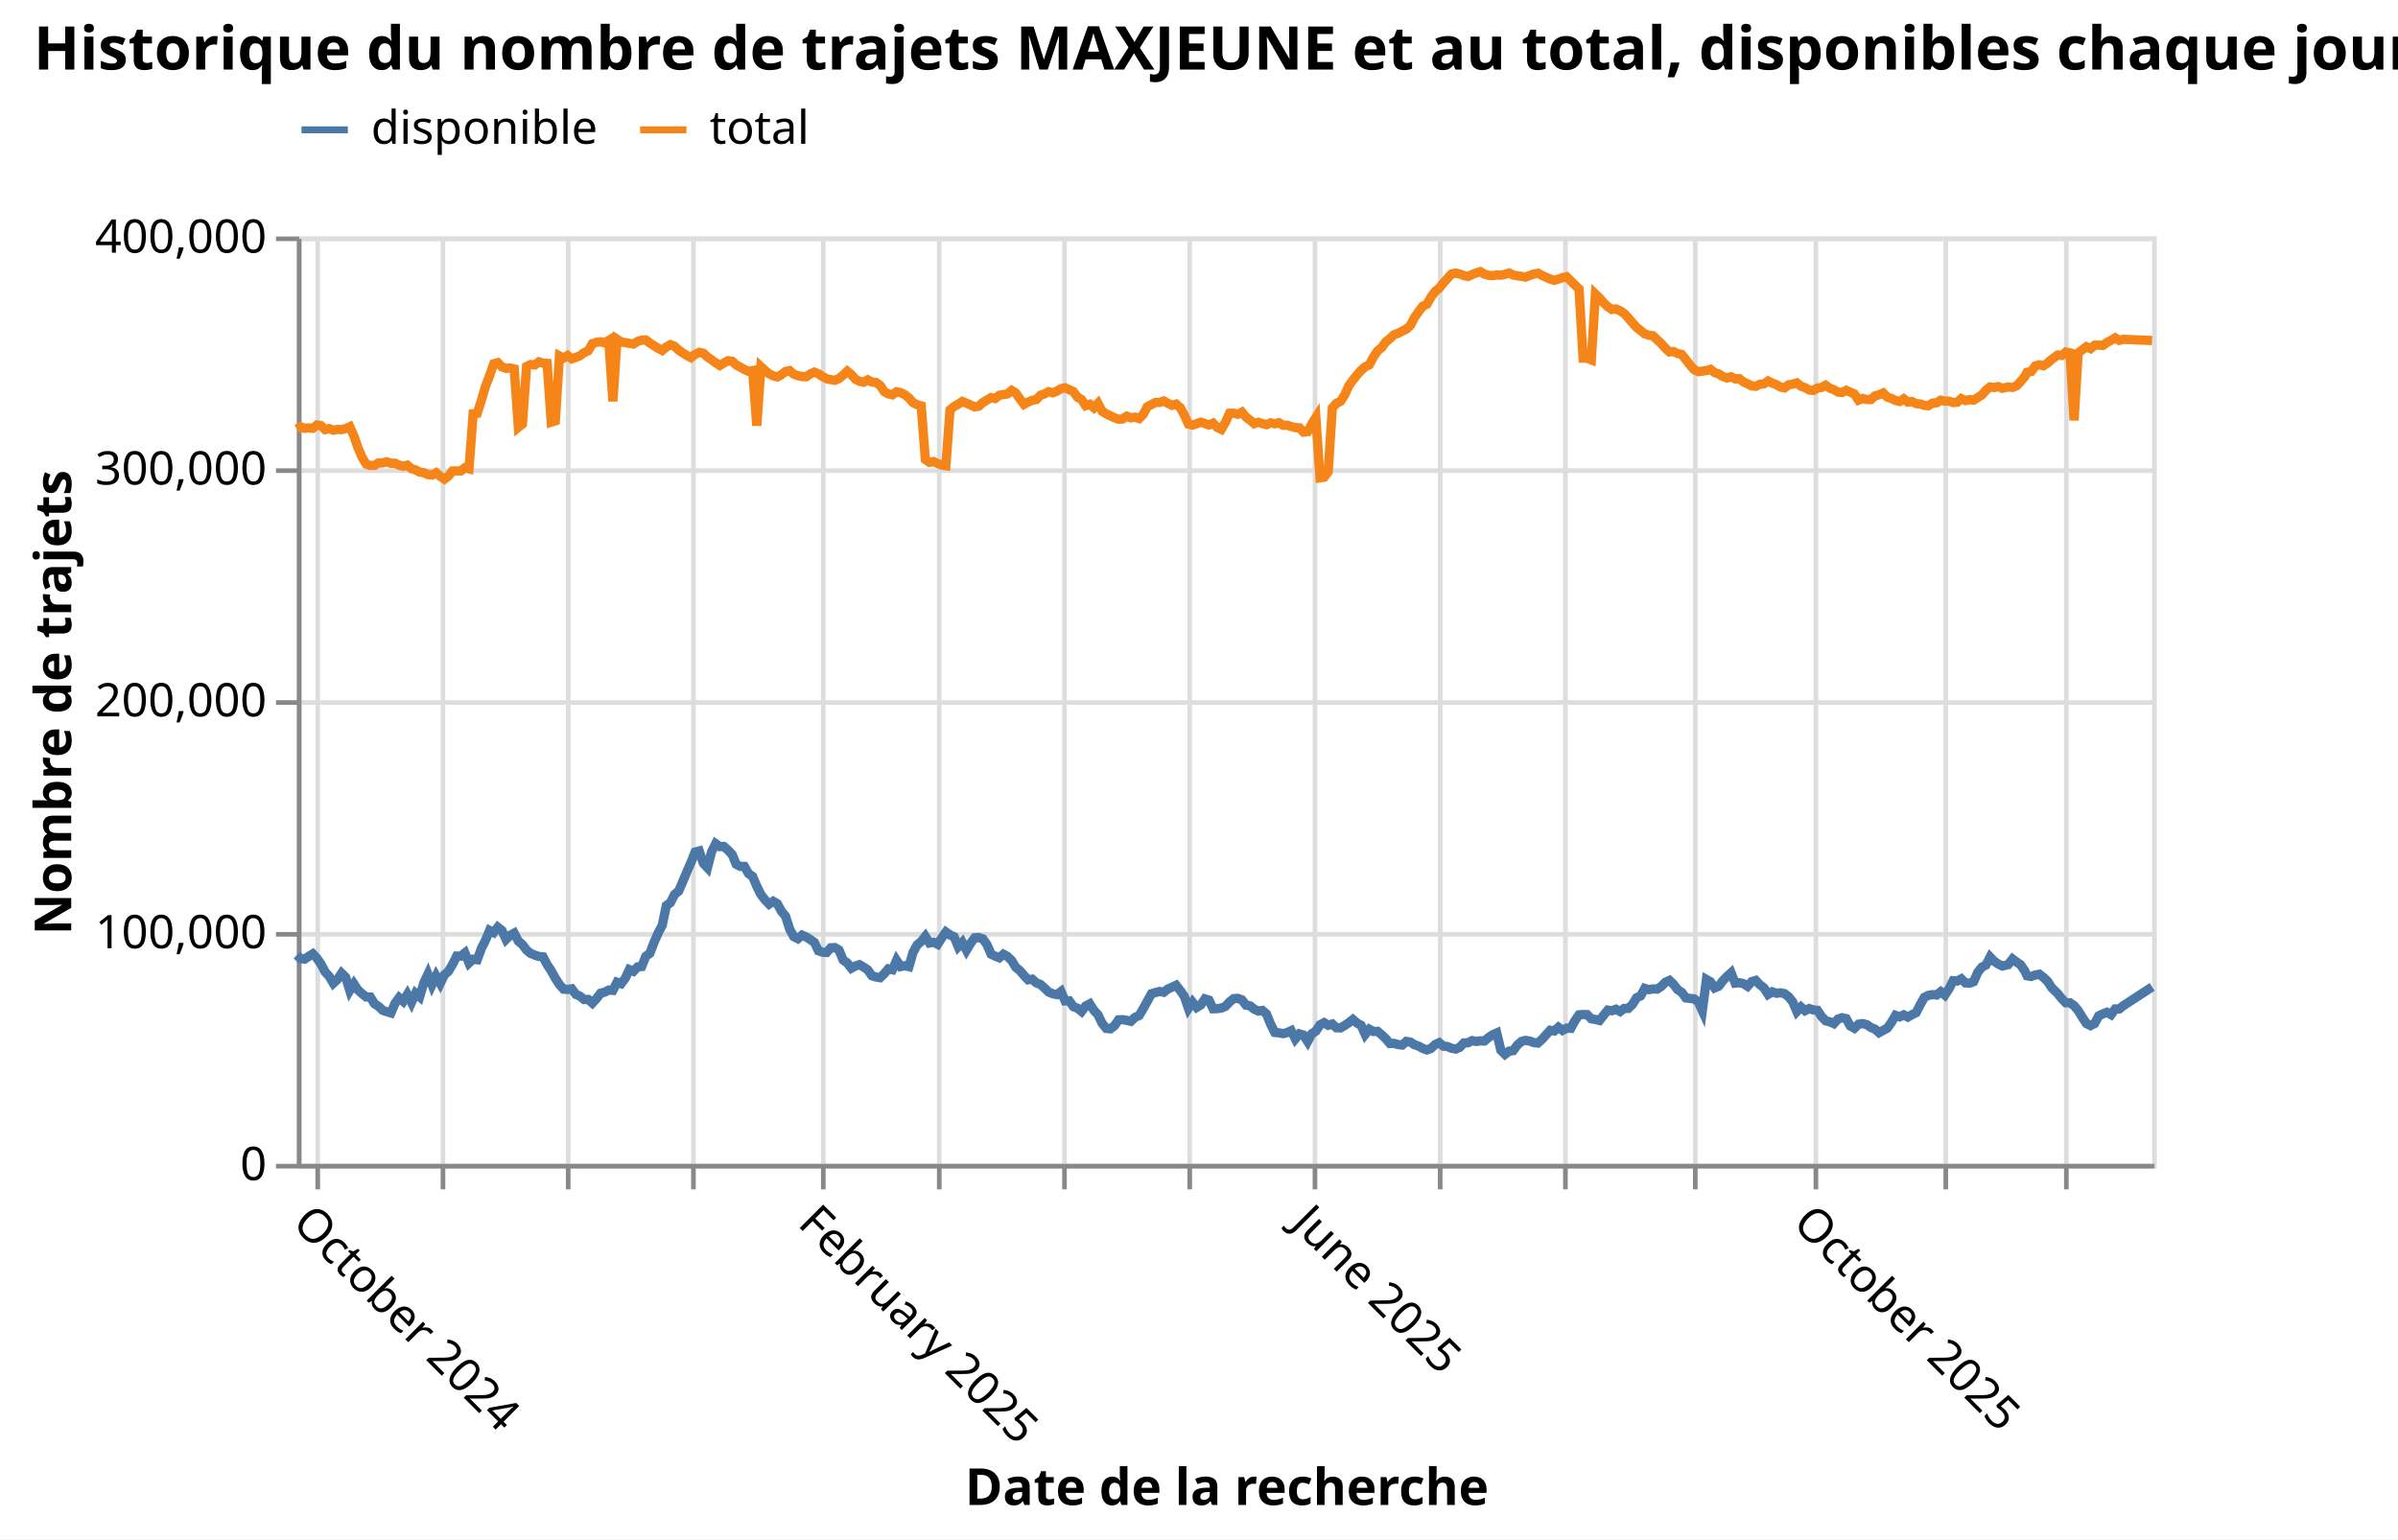
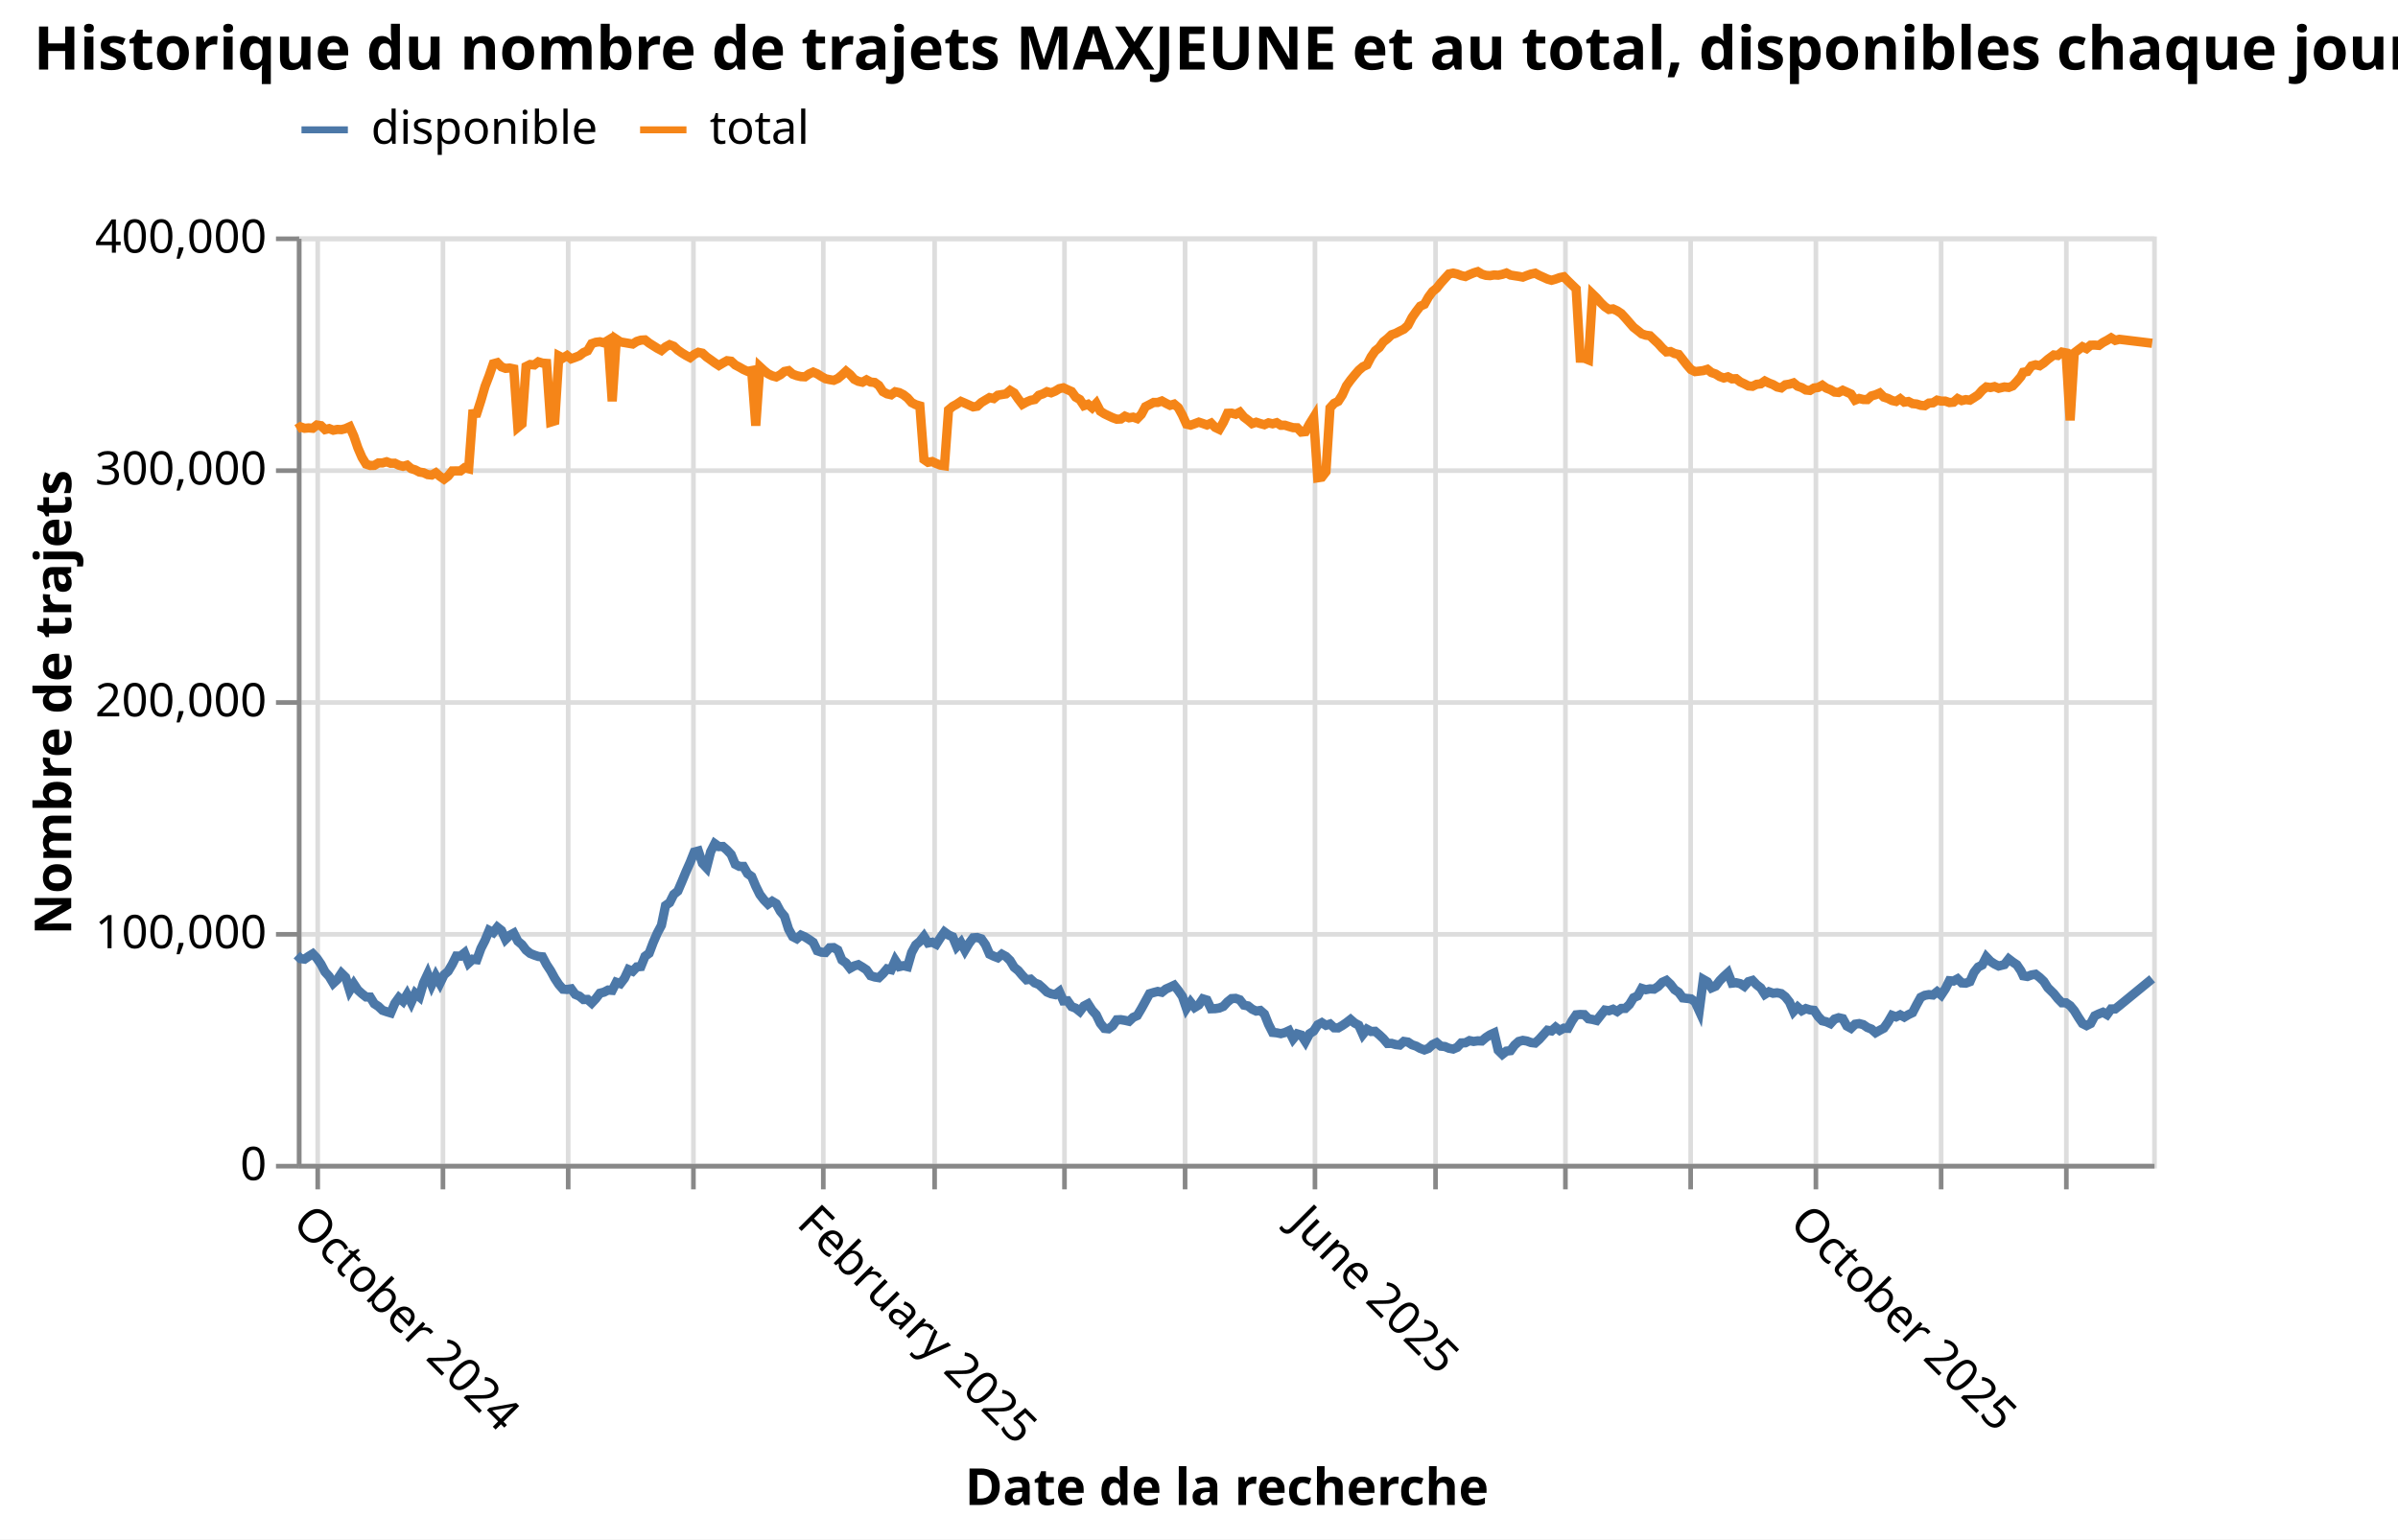
<svg xmlns="http://www.w3.org/2000/svg" version="1.1" class="marks" width="517" height="332" viewBox="0 0 517 332">
  <rect width="517" height="332" fill="white" />
  <g fill="none" stroke-miterlimit="10" transform="translate(64,51)">
    <g class="mark-group role-frame root" role="graphics-object" aria-roledescription="group mark container">
      <g transform="translate(0,0)">
        <path class="background" aria-hidden="true" d="M0.5,0.5h400v200h-400Z" stroke="#ddd" />
        <g>
          <g class="mark-group role-axis" aria-hidden="true">
            <g transform="translate(0.5,200.5)">
              <path class="background" aria-hidden="true" d="M0,0h0v0h0Z" pointer-events="none" />
              <g>
                <g class="mark-rule role-axis-grid" pointer-events="none">
                  <line transform="translate(4,-200)" x2="0" y2="200" stroke="#ddd" stroke-width="1" opacity="1" />
                  <line transform="translate(31,-200)" x2="0" y2="200" stroke="#ddd" stroke-width="1" opacity="1" />
                  <line transform="translate(58,-200)" x2="0" y2="200" stroke="#ddd" stroke-width="1" opacity="1" />
                  <line transform="translate(85,-200)" x2="0" y2="200" stroke="#ddd" stroke-width="1" opacity="1" />
                  <line transform="translate(113,-200)" x2="0" y2="200" stroke="#ddd" stroke-width="1" opacity="1" />
-                   <line transform="translate(138,-200)" x2="0" y2="200" stroke="#ddd" stroke-width="1" opacity="1" />
+                   <line transform="translate(137,-200)" x2="0" y2="200" stroke="#ddd" stroke-width="1" opacity="1" />
                  <line transform="translate(165,-200)" x2="0" y2="200" stroke="#ddd" stroke-width="1" opacity="1" />
-                   <line transform="translate(192,-200)" x2="0" y2="200" stroke="#ddd" stroke-width="1" opacity="1" />
+                   <line transform="translate(191,-200)" x2="0" y2="200" stroke="#ddd" stroke-width="1" opacity="1" />
                  <line transform="translate(219,-200)" x2="0" y2="200" stroke="#ddd" stroke-width="1" opacity="1" />
-                   <line transform="translate(246,-200)" x2="0" y2="200" stroke="#ddd" stroke-width="1" opacity="1" />
+                   <line transform="translate(245,-200)" x2="0" y2="200" stroke="#ddd" stroke-width="1" opacity="1" />
                  <line transform="translate(273,-200)" x2="0" y2="200" stroke="#ddd" stroke-width="1" opacity="1" />
-                   <line transform="translate(301,-200)" x2="0" y2="200" stroke="#ddd" stroke-width="1" opacity="1" />
+                   <line transform="translate(300,-200)" x2="0" y2="200" stroke="#ddd" stroke-width="1" opacity="1" />
                  <line transform="translate(327,-200)" x2="0" y2="200" stroke="#ddd" stroke-width="1" opacity="1" />
-                   <line transform="translate(355,-200)" x2="0" y2="200" stroke="#ddd" stroke-width="1" opacity="1" />
+                   <line transform="translate(354,-200)" x2="0" y2="200" stroke="#ddd" stroke-width="1" opacity="1" />
                  <line transform="translate(381,-200)" x2="0" y2="200" stroke="#ddd" stroke-width="1" opacity="1" />
                </g>
              </g>
              <path class="foreground" aria-hidden="true" d="" pointer-events="none" display="none" />
            </g>
          </g>
          <g class="mark-group role-axis" aria-hidden="true">
            <g transform="translate(0.5,0.5)">
              <path class="background" aria-hidden="true" d="M0,0h0v0h0Z" pointer-events="none" />
              <g>
                <g class="mark-rule role-axis-grid" pointer-events="none">
                  <line transform="translate(0,200)" x2="400" y2="0" stroke="#ddd" stroke-width="1" opacity="1" />
                  <line transform="translate(0,150)" x2="400" y2="0" stroke="#ddd" stroke-width="1" opacity="1" />
                  <line transform="translate(0,100)" x2="400" y2="0" stroke="#ddd" stroke-width="1" opacity="1" />
                  <line transform="translate(0,50)" x2="400" y2="0" stroke="#ddd" stroke-width="1" opacity="1" />
                  <line transform="translate(0,0)" x2="400" y2="0" stroke="#ddd" stroke-width="1" opacity="1" />
                </g>
              </g>
              <path class="foreground" aria-hidden="true" d="" pointer-events="none" display="none" />
            </g>
          </g>
          <g class="mark-group role-axis" role="graphics-symbol" aria-roledescription="axis" aria-label="X-axis titled 'Date de la recherche' for a time scale with values from September 2024 to December 2025">
            <g transform="translate(0.5,200.5)">
              <path class="background" aria-hidden="true" d="M0,0h0v0h0Z" pointer-events="none" />
              <g>
                <g class="mark-rule role-axis-tick" pointer-events="none">
                  <line transform="translate(4,0)" x2="0" y2="5" stroke="#888" stroke-width="1" opacity="1" />
                  <line transform="translate(31,0)" x2="0" y2="5" stroke="#888" stroke-width="1" opacity="1" />
                  <line transform="translate(58,0)" x2="0" y2="5" stroke="#888" stroke-width="1" opacity="1" />
                  <line transform="translate(85,0)" x2="0" y2="5" stroke="#888" stroke-width="1" opacity="1" />
                  <line transform="translate(113,0)" x2="0" y2="5" stroke="#888" stroke-width="1" opacity="1" />
-                   <line transform="translate(138,0)" x2="0" y2="5" stroke="#888" stroke-width="1" opacity="1" />
+                   <line transform="translate(137,0)" x2="0" y2="5" stroke="#888" stroke-width="1" opacity="1" />
                  <line transform="translate(165,0)" x2="0" y2="5" stroke="#888" stroke-width="1" opacity="1" />
-                   <line transform="translate(192,0)" x2="0" y2="5" stroke="#888" stroke-width="1" opacity="1" />
+                   <line transform="translate(191,0)" x2="0" y2="5" stroke="#888" stroke-width="1" opacity="1" />
                  <line transform="translate(219,0)" x2="0" y2="5" stroke="#888" stroke-width="1" opacity="1" />
-                   <line transform="translate(246,0)" x2="0" y2="5" stroke="#888" stroke-width="1" opacity="1" />
+                   <line transform="translate(245,0)" x2="0" y2="5" stroke="#888" stroke-width="1" opacity="1" />
                  <line transform="translate(273,0)" x2="0" y2="5" stroke="#888" stroke-width="1" opacity="1" />
-                   <line transform="translate(301,0)" x2="0" y2="5" stroke="#888" stroke-width="1" opacity="1" />
+                   <line transform="translate(300,0)" x2="0" y2="5" stroke="#888" stroke-width="1" opacity="1" />
                  <line transform="translate(327,0)" x2="0" y2="5" stroke="#888" stroke-width="1" opacity="1" />
-                   <line transform="translate(355,0)" x2="0" y2="5" stroke="#888" stroke-width="1" opacity="1" />
+                   <line transform="translate(354,0)" x2="0" y2="5" stroke="#888" stroke-width="1" opacity="1" />
                  <line transform="translate(381,0)" x2="0" y2="5" stroke="#888" stroke-width="1" opacity="1" />
                </g>
                <g class="mark-text role-axis-label" pointer-events="none">
-                   <text text-anchor="start" transform="translate(3.871254,7) rotate(45) translate(0,8)" font-family="sans-serif" font-size="10px" fill="#000" opacity="1">October 2024</text>
-                   <text text-anchor="start" transform="translate(31.34699,7) rotate(45) translate(0,8)" font-family="sans-serif" font-size="10px" fill="#000" opacity="0">November 2024</text>
-                   <text text-anchor="start" transform="translate(57.93641,7) rotate(45) translate(0,8)" font-family="sans-serif" font-size="10px" fill="#000" opacity="0">December 2024</text>
-                   <text text-anchor="start" transform="translate(85.41215,7) rotate(45) translate(0,8)" font-family="sans-serif" font-size="10px" fill="#000" opacity="0">January 2025</text>
-                   <text text-anchor="start" transform="translate(112.8879,7) rotate(45) translate(0,8)" font-family="sans-serif" font-size="10px" fill="#000" opacity="1">February 2025</text>
-                   <text text-anchor="start" transform="translate(137.7047,7) rotate(45) translate(0,8)" font-family="sans-serif" font-size="10px" fill="#000" opacity="0">March 2025</text>
-                   <text text-anchor="start" transform="translate(165.1804,7) rotate(45) translate(0,8)" font-family="sans-serif" font-size="10px" fill="#000" opacity="0">April 2025</text>
-                   <text text-anchor="start" transform="translate(191.7698,7) rotate(45) translate(0,8)" font-family="sans-serif" font-size="10px" fill="#000" opacity="0">May 2025</text>
-                   <text text-anchor="start" transform="translate(219.2456,7) rotate(45) translate(0,8)" font-family="sans-serif" font-size="10px" fill="#000" opacity="1">June 2025</text>
-                   <text text-anchor="start" transform="translate(245.835,7) rotate(45) translate(0,8)" font-family="sans-serif" font-size="10px" fill="#000" opacity="0">July 2025</text>
-                   <text text-anchor="start" transform="translate(273.3107,7) rotate(45) translate(0,8)" font-family="sans-serif" font-size="10px" fill="#000" opacity="0">August 2025</text>
-                   <text text-anchor="start" transform="translate(300.7865,7) rotate(45) translate(0,8)" font-family="sans-serif" font-size="10px" fill="#000" opacity="0">September 2025</text>
-                   <text text-anchor="start" transform="translate(327.3759,7) rotate(45) translate(0,8)" font-family="sans-serif" font-size="10px" fill="#000" opacity="1">October 2025</text>
-                   <text text-anchor="start" transform="translate(354.8516,7) rotate(45) translate(0,8)" font-family="sans-serif" font-size="10px" fill="#000" opacity="0">November 2025</text>
-                   <text text-anchor="start" transform="translate(381.4411,7) rotate(45) translate(0,8)" font-family="sans-serif" font-size="10px" fill="#000" opacity="0">December 2025</text>
+                   <text text-anchor="start" transform="translate(3.862691,7) rotate(45) translate(0,8)" font-family="sans-serif" font-size="10px" fill="#000" opacity="1">October 2024</text>
+                   <text text-anchor="start" transform="translate(31.27765,7) rotate(45) translate(0,8)" font-family="sans-serif" font-size="10px" fill="#000" opacity="0">November 2024</text>
+                   <text text-anchor="start" transform="translate(57.80826,7) rotate(45) translate(0,8)" font-family="sans-serif" font-size="10px" fill="#000" opacity="0">December 2024</text>
+                   <text text-anchor="start" transform="translate(85.22322,7) rotate(45) translate(0,8)" font-family="sans-serif" font-size="10px" fill="#000" opacity="0">January 2025</text>
+                   <text text-anchor="start" transform="translate(112.6382,7) rotate(45) translate(0,8)" font-family="sans-serif" font-size="10px" fill="#000" opacity="1">February 2025</text>
+                   <text text-anchor="start" transform="translate(137.4001,7) rotate(45) translate(0,8)" font-family="sans-serif" font-size="10px" fill="#000" opacity="0">March 2025</text>
+                   <text text-anchor="start" transform="translate(164.815,7) rotate(45) translate(0,8)" font-family="sans-serif" font-size="10px" fill="#000" opacity="0">April 2025</text>
+                   <text text-anchor="start" transform="translate(191.3457,7) rotate(45) translate(0,8)" font-family="sans-serif" font-size="10px" fill="#000" opacity="0">May 2025</text>
+                   <text text-anchor="start" transform="translate(218.7606,7) rotate(45) translate(0,8)" font-family="sans-serif" font-size="10px" fill="#000" opacity="1">June 2025</text>
+                   <text text-anchor="start" transform="translate(245.2912,7) rotate(45) translate(0,8)" font-family="sans-serif" font-size="10px" fill="#000" opacity="0">July 2025</text>
+                   <text text-anchor="start" transform="translate(272.7062,7) rotate(45) translate(0,8)" font-family="sans-serif" font-size="10px" fill="#000" opacity="0">August 2025</text>
+                   <text text-anchor="start" transform="translate(300.1211,7) rotate(45) translate(0,8)" font-family="sans-serif" font-size="10px" fill="#000" opacity="0">September 2025</text>
+                   <text text-anchor="start" transform="translate(326.6518,7) rotate(45) translate(0,8)" font-family="sans-serif" font-size="10px" fill="#000" opacity="1">October 2025</text>
+                   <text text-anchor="start" transform="translate(354.0667,7) rotate(45) translate(0,8)" font-family="sans-serif" font-size="10px" fill="#000" opacity="0">November 2025</text>
+                   <text text-anchor="start" transform="translate(380.5973,7) rotate(45) translate(0,8)" font-family="sans-serif" font-size="10px" fill="#000" opacity="0">December 2025</text>
                </g>
                <g class="mark-rule role-axis-domain" pointer-events="none">
                  <line transform="translate(0,0)" x2="400" y2="0" stroke="#888" stroke-width="1" opacity="1" />
                </g>
                <g class="mark-text role-axis-title" pointer-events="none">
                  <text text-anchor="middle" transform="translate(200,73.06063)" font-family="sans-serif" font-size="11px" font-weight="bold" fill="#000" opacity="1">Date de la recherche</text>
                </g>
              </g>
              <path class="foreground" aria-hidden="true" d="" pointer-events="none" display="none" />
            </g>
          </g>
          <g class="mark-group role-axis" role="graphics-symbol" aria-roledescription="axis" aria-label="Y-axis titled 'Nombre de trajets' for a linear scale with values from 0 to 400,000">
            <g transform="translate(0.5,0.5)">
              <path class="background" aria-hidden="true" d="M0,0h0v0h0Z" pointer-events="none" />
              <g>
                <g class="mark-rule role-axis-tick" pointer-events="none">
                  <line transform="translate(0,200)" x2="-5" y2="0" stroke="#888" stroke-width="1" opacity="1" />
                  <line transform="translate(0,150)" x2="-5" y2="0" stroke="#888" stroke-width="1" opacity="1" />
                  <line transform="translate(0,100)" x2="-5" y2="0" stroke="#888" stroke-width="1" opacity="1" />
                  <line transform="translate(0,50)" x2="-5" y2="0" stroke="#888" stroke-width="1" opacity="1" />
                  <line transform="translate(0,0)" x2="-5" y2="0" stroke="#888" stroke-width="1" opacity="1" />
                </g>
                <g class="mark-text role-axis-label" pointer-events="none">
                  <text text-anchor="end" transform="translate(-7,203)" font-family="sans-serif" font-size="10px" fill="#000" opacity="1">0</text>
                  <text text-anchor="end" transform="translate(-7,153)" font-family="sans-serif" font-size="10px" fill="#000" opacity="1">100,000</text>
                  <text text-anchor="end" transform="translate(-7,103)" font-family="sans-serif" font-size="10px" fill="#000" opacity="1">200,000</text>
                  <text text-anchor="end" transform="translate(-7,53)" font-family="sans-serif" font-size="10px" fill="#000" opacity="1">300,000</text>
                  <text text-anchor="end" transform="translate(-7,3)" font-family="sans-serif" font-size="10px" fill="#000" opacity="1">400,000</text>
                </g>
                <g class="mark-rule role-axis-domain" pointer-events="none">
                  <line transform="translate(0,200)" x2="0" y2="-200" stroke="#888" stroke-width="1" opacity="1" />
                </g>
                <g class="mark-text role-axis-title" pointer-events="none">
                  <text text-anchor="middle" transform="translate(-47.14746,100) rotate(-90) translate(0,-2)" font-family="sans-serif" font-size="11px" font-weight="bold" fill="#000" opacity="1">Nombre de trajets</text>
                </g>
              </g>
              <path class="foreground" aria-hidden="true" d="" pointer-events="none" display="none" />
            </g>
          </g>
          <g class="mark-group role-scope pathgroup" role="graphics-object" aria-roledescription="group mark container">
            <g transform="translate(0,0)">
              <path class="background" aria-hidden="true" d="M0,0h400v200h-400Z" />
              <g>
                <g class="mark-line role-mark marks" role="graphics-object" aria-roledescription="line mark container">
-                   <path aria-label="Date de la recherche: September 2024; Nombre de trajets: 90064; variable: disponible" role="graphics-symbol" aria-roledescription="line mark" d="M0,154.968L0.779,155.733L1.665,155.849L2.552,155.249L3.438,154.706L4.324,155.647L5.211,156.936L6.097,158.611L6.983,159.578L7.869,161.051L8.756,160.232L9.642,158.887L10.528,159.757L11.415,162.622L12.301,161.186L13.187,162.517L14.074,163.314L14.96,164.01L15.846,164.032L16.733,165.467L17.619,166.043L18.505,166.883L19.392,167.187L20.278,167.45L21.164,165.395L22.05,164.165L22.937,164.939L23.823,163.463L24.71,165.186L25.596,163.209L26.482,163.971L27.368,160.982L28.261,159.082L29.141,161.376L30.028,159.478L30.914,161.072L31.8,159.24L32.687,158.471L33.573,156.976L34.459,155.186L35.345,155.206L36.233,154.501L37.118,156.687L38.004,155.87L38.89,155.975L39.777,153.544L40.663,151.81L41.551,149.657L42.436,150.119L43.322,148.968L44.208,149.665L45.097,151.587L45.981,150.725L46.868,150.247L47.753,151.977L48.64,152.725L49.526,153.898L50.412,154.616L51.299,154.978L52.185,155.274L53.071,155.354L53.958,157.015L54.844,158.365L55.731,159.98L56.617,161.327L57.503,162.333L58.389,162.388L59.276,162.251L60.162,163.458L61.049,163.83L61.935,164.564L62.821,164.539L63.708,165.319L64.594,164.379L65.48,163.203L66.366,162.973L67.252,162.518L68.139,162.586L69.025,160.835L69.911,161.142L70.798,159.983L71.684,158.101L72.57,158.467L73.457,157.526L74.343,157.444L75.229,155.239L76.116,154.588L77.002,152.251L77.888,150.225L78.774,148.563L79.661,144.291L80.547,143.67L81.433,141.894L82.32,141.173L83.206,139.108L84.092,136.98L84.979,134.989L85.865,132.763L86.751,132.524L87.638,135.188L88.524,136.135L89.41,132.697L90.297,130.95L91.183,131.578L92.069,131.561L92.956,132.339L93.842,133.284L94.729,135.399L95.615,135.847L96.501,135.858L97.387,137.406L98.273,138.04L99.16,140.126L100.046,141.915L100.932,143.074L101.819,143.981L102.705,143.375L103.591,143.9L104.478,145.535L105.364,146.599L106.25,149.389L107.137,150.987L108.023,151.445L108.909,150.679L109.795,151.062L110.682,151.618L111.568,152.229L112.454,154.046L113.341,154.351L114.227,154.412L115.113,153.406L116,153.367L116.886,153.888L117.772,156.04L118.659,156.669L119.545,157.81L120.431,157.313L121.318,157.047L122.204,157.575L123.09,158.166L123.977,159.431L124.863,159.706L125.749,159.848L126.635,158.995L127.522,157.945L128.408,158.136L129.295,156.106L130.181,157.462L131.067,157.265L131.953,157.476L132.84,154.421L133.726,152.787L134.612,152.041L135.499,150.938L136.385,152.365L137.271,152.195L138.157,152.643L139.044,151.262L139.93,150.001L140.816,150.645L141.703,151.037L142.589,153.158L143.475,152.225L144.362,153.922L145.248,152.442L146.134,151.259L147.021,151.191L147.907,151.477L148.793,152.743L149.68,154.781L150.566,155.208L151.452,155.551L152.339,154.8L153.225,155.283L154.111,156.148L154.997,157.605L155.884,158.325L156.77,159.373L157.656,160.304L158.543,160.171L159.429,160.969L160.315,161.308L161.202,162.091L162.088,162.944L162.974,163.317L163.861,163.501L164.747,162.836L165.633,164.858L166.52,164.829L167.406,166.086L168.292,166.43L169.178,167.135L170.065,165.96L170.951,165.495L171.837,166.877L172.724,167.849L173.61,169.688L174.496,170.789L175.383,170.875L176.269,170.221L177.155,168.943L178.042,168.904L178.928,169.053L179.814,169.255L180.701,168.412L181.587,168.02L182.473,166.532L183.36,164.924L184.246,163.313L185.132,163.048L186.018,162.82L186.905,162.997L187.791,162.291L188.677,161.905L189.564,161.49L190.45,162.601L191.336,163.887L192.223,166.459L193.109,165.131L193.995,166.265L194.882,165.732L195.768,164.419L196.654,164.685L197.541,166.554L198.427,166.527L199.313,166.396L200.199,166.035L201.086,165.078L201.972,164.366L202.858,164.313L203.745,164.62L204.631,165.77L205.517,165.935L206.404,166.64L207.29,167.049L208.176,166.921L209.063,167.69L209.949,169.905L210.835,171.652L211.722,171.735L212.608,171.918L213.494,171.688L214.38,171.282L215.267,173.049L216.153,171.97L217.039,172.23L217.926,173.612L218.812,171.945L219.698,171.366L220.585,170.02L221.471,169.554L222.357,170.116L223.244,169.844L224.13,170.659L225.016,170.679L225.903,170.16L226.789,169.553L227.675,168.868L228.562,169.634L229.448,170.104L230.334,172.084L231.221,170.968L232.107,171.455L232.994,171.414L233.88,172.162L234.766,173L235.652,174.038L236.538,174.015L237.425,174.271L238.311,174.377L239.197,173.602L240.084,173.737L240.97,174.319L241.856,174.612L242.743,175.106L243.629,175.429L244.515,175.097L245.402,174.282L246.288,173.871L247.174,174.614L248.06,174.699L248.947,175.073L249.833,175.245L250.719,174.872L251.606,173.92L252.492,173.889L253.378,173.422L254.265,173.601L255.151,173.471L256.037,173.506L256.924,172.75L257.81,172.175L258.696,171.774L259.583,175.505L260.469,176.378L261.355,175.686L262.241,175.588L263.128,174.388L264.014,173.605L264.901,173.373L265.787,173.515L266.673,173.844L267.56,173.947L268.446,173.151L269.332,172.167L270.218,171.187L271.105,171.332L271.991,170.541L272.877,171.215L273.763,170.732L274.65,170.771L275.536,169.151L276.422,167.868L277.309,167.786L278.195,167.82L279.081,168.715L279.968,168.859L280.854,169.08L281.74,167.953L282.627,166.84L283.513,166.977L284.401,166.657L285.286,167.146L286.172,166.484L287.058,166.475L287.945,165.623L288.831,164.178L289.717,163.778L290.604,162.162L291.49,162.437L292.376,162.265L293.262,162.317L294.149,161.742L295.035,160.848L295.931,160.444L296.808,161.271L297.694,162.424L298.58,163.016L299.467,164.217L300.353,164.319L301.239,164.418L302.126,165.054L303.012,166.983L303.898,160.232L304.785,160.738L305.671,162.052L306.557,161.678L307.443,160.509L308.33,159.6L309.216,158.795L310.103,161.033L310.989,160.935L311.875,161.135L312.761,161.704L313.648,160.708L314.534,160.444L315.421,161.365L316.307,162.053L317.193,163.443L318.079,162.892L318.966,163.207L319.852,163.107L320.738,163.285L321.625,163.972L322.511,165.093L323.397,167.142L324.283,166.188L325.17,166.971L326.056,166.514L326.942,166.797L327.829,166.898L328.715,168.219L329.601,169.148L330.488,169.359L331.374,169.754L332.26,168.774L333.147,168.487L334.033,168.685L334.919,170.267L335.806,170.754L336.692,169.882L337.578,169.748L338.464,169.979L339.351,170.59L340.237,170.941L341.123,171.71L342.01,171.203L342.896,170.738L343.783,169.486L344.669,167.974L345.555,168.298L346.441,167.867L347.328,168.346L348.214,167.821L349.1,167.402L349.987,165.689L350.874,164.094L351.759,163.656L352.645,163.5L353.532,163.587L354.418,162.873L355.304,163.597L356.191,162.261L357.077,160.504L357.963,160.572L358.85,160.1L359.736,160.98L360.622,161.035L361.509,160.705L362.395,158.704L363.281,157.564L364.168,157.112L365.054,155.393L365.94,156.323L366.827,156.904L367.713,157.334L368.956,157.028L369.897,155.821L370.754,156.472L371.637,157.061L372.523,158.366L373.031,159.443L373.917,159.592L374.803,159.266L375.69,159.113L376.576,159.8L377.462,160.641L378.349,162.019L379.636,163.283L380.501,164.362L381.387,165.269L382.274,165.269L383.159,165.882L384.047,166.94L384.932,168.382L385.819,169.732L386.705,170.182L387.591,169.737L388.478,168.081L389.366,167.658L390.255,167.31L391.138,167.822L392.024,166.598L392.909,166.586L393.796,165.885L400,161.834" stroke="#4c78a8" stroke-width="2" />
+                   <path aria-label="Date de la recherche: September 2024; Nombre de trajets: 90064; variable: disponible" role="graphics-symbol" aria-roledescription="line mark" d="M0,154.968L0.777,155.733L1.662,155.849L2.546,155.249L3.43,154.706L4.315,155.647L5.2,156.936L6.084,158.611L6.968,159.578L7.852,161.051L8.736,160.232L9.621,158.887L10.505,159.757L11.389,162.622L12.274,161.186L13.158,162.517L14.043,163.314L14.927,164.01L15.811,164.032L16.696,165.467L17.58,166.043L18.464,166.883L19.349,167.187L20.233,167.45L21.117,165.395L22.002,164.165L22.886,164.939L23.77,163.463L24.655,165.186L25.539,163.209L26.424,163.971L27.308,160.982L28.199,159.082L29.076,161.376L29.961,159.478L30.845,161.072L31.73,159.24L32.614,158.471L33.498,156.976L34.383,155.186L35.267,155.206L36.153,154.501L37.036,156.687L37.92,155.87L38.804,155.975L39.689,153.544L40.573,151.81L41.459,149.657L42.342,150.119L43.226,148.968L44.111,149.665L44.997,151.587L45.879,150.725L46.764,150.247L47.648,151.977L48.532,152.725L49.417,153.898L50.301,154.616L51.185,154.978L52.07,155.274L52.954,155.354L53.838,157.015L54.723,158.365L55.607,159.98L56.492,161.327L57.376,162.333L58.26,162.388L59.145,162.251L60.029,163.458L60.914,163.83L61.798,164.564L62.682,164.539L63.567,165.319L64.451,164.379L65.335,163.203L66.219,162.973L67.104,162.518L67.988,162.586L68.872,160.835L69.757,161.142L70.641,159.983L71.525,158.101L72.41,158.467L73.294,157.526L74.178,157.444L75.063,155.239L75.947,154.588L76.831,152.251L77.716,150.225L78.6,148.563L79.485,144.291L80.369,143.67L81.253,141.894L82.138,141.173L83.022,139.108L83.906,136.98L84.791,134.989L85.675,132.763L86.559,132.524L87.444,135.188L88.328,136.135L89.212,132.697L90.097,130.95L90.981,131.578L91.866,131.561L92.75,132.339L93.635,133.284L94.519,135.399L95.403,135.847L96.287,135.858L97.172,137.406L98.056,138.04L98.94,140.126L99.825,141.915L100.709,143.074L101.593,143.981L102.478,143.375L103.362,143.9L104.247,145.535L105.131,146.599L106.015,149.389L106.9,150.987L107.784,151.445L108.668,150.679L109.553,151.062L110.437,151.618L111.321,152.229L112.206,154.046L113.09,154.351L113.974,154.412L114.859,153.406L115.743,153.367L116.627,153.888L117.512,156.04L118.396,156.669L119.28,157.81L120.165,157.313L121.049,157.047L121.934,157.575L122.818,158.166L123.702,159.431L124.587,159.706L125.471,159.848L126.355,158.995L127.24,157.945L128.124,158.136L129.009,156.106L129.893,157.462L130.777,157.265L131.661,157.476L132.546,154.421L133.43,152.787L134.315,152.041L135.199,150.938L136.083,152.365L136.968,152.195L137.852,152.643L138.736,151.262L139.621,150.001L140.505,150.645L141.389,151.037L142.274,153.158L143.158,152.225L144.042,153.922L144.927,152.442L145.811,151.259L146.696,151.191L147.58,151.477L148.464,152.743L149.348,154.781L150.233,155.208L151.117,155.551L152.002,154.8L152.886,155.283L153.77,156.148L154.655,157.605L155.539,158.325L156.423,159.373L157.308,160.304L158.192,160.171L159.076,160.969L159.961,161.308L160.845,162.091L161.729,162.944L162.614,163.317L163.498,163.501L164.383,162.836L165.267,164.858L166.151,164.829L167.036,166.086L167.92,166.43L168.804,167.135L169.689,165.96L170.573,165.495L171.457,166.877L172.342,167.849L173.226,169.688L174.11,170.789L174.995,170.875L175.879,170.221L176.763,168.943L177.648,168.904L178.532,169.053L179.417,169.255L180.301,168.412L181.185,168.02L182.07,166.532L182.954,164.924L183.838,163.313L184.723,163.048L185.607,162.82L186.491,162.997L187.376,162.291L188.26,161.905L189.144,161.49L190.029,162.601L190.913,163.887L191.797,166.459L192.682,165.131L193.566,166.265L194.45,165.732L195.335,164.419L196.219,164.685L197.104,166.554L197.988,166.527L198.872,166.396L199.757,166.035L200.641,165.078L201.525,164.366L202.41,164.313L203.294,164.62L204.178,165.77L205.063,165.935L205.947,166.64L206.831,167.049L207.716,166.921L208.6,167.69L209.484,169.905L210.369,171.652L211.253,171.735L212.137,171.918L213.022,171.688L213.906,171.282L214.791,173.049L215.675,171.97L216.559,172.23L217.444,173.612L218.328,171.945L219.212,171.366L220.097,170.02L220.981,169.554L221.866,170.116L222.75,169.844L223.634,170.659L224.519,170.679L225.403,170.16L226.287,169.553L227.172,168.868L228.056,169.634L228.94,170.104L229.825,172.084L230.709,170.968L231.594,171.455L232.478,171.414L233.362,172.162L234.246,173L235.131,174.038L236.015,174.015L236.899,174.271L237.784,174.377L238.668,173.602L239.552,173.737L240.437,174.319L241.321,174.612L242.206,175.106L243.09,175.429L243.974,175.097L244.859,174.282L245.743,173.871L246.627,174.614L247.512,174.699L248.396,175.073L249.281,175.245L250.165,174.872L251.049,173.92L251.934,173.889L252.818,173.422L253.702,173.601L254.587,173.471L255.471,173.506L256.355,172.75L257.24,172.175L258.124,171.774L259.008,175.505L259.893,176.378L260.777,175.686L261.661,175.588L262.546,174.388L263.43,173.605L264.315,173.373L265.199,173.515L266.083,173.844L266.968,173.947L267.852,173.151L268.736,172.167L269.621,171.187L270.505,171.332L271.389,170.541L272.274,171.215L273.158,170.732L274.042,170.771L274.927,169.151L275.811,167.868L276.695,167.786L277.58,167.82L278.464,168.715L279.348,168.859L280.233,169.08L281.117,167.953L282.001,166.84L282.886,166.977L283.772,166.657L284.655,167.146L285.539,166.484L286.423,166.475L287.308,165.623L288.192,164.178L289.076,163.778L289.961,162.162L290.845,162.437L291.729,162.265L292.614,162.317L293.498,161.742L294.382,160.848L295.276,160.444L296.151,161.271L297.036,162.424L297.92,163.016L298.804,164.217L299.689,164.319L300.573,164.418L301.457,165.054L302.342,166.983L303.226,160.232L304.11,160.738L304.995,162.052L305.879,161.678L306.763,160.509L307.648,159.6L308.532,158.795L309.417,161.033L310.301,160.935L311.185,161.135L312.07,161.704L312.954,160.708L313.838,160.444L314.723,161.365L315.607,162.053L316.492,163.443L317.376,162.892L318.26,163.207L319.144,163.107L320.029,163.285L320.913,163.972L321.797,165.093L322.682,167.142L323.566,166.188L324.451,166.971L325.335,166.514L326.219,166.797L327.104,166.898L327.988,168.219L328.872,169.148L329.757,169.359L330.641,169.754L331.525,168.774L332.41,168.487L333.294,168.685L334.178,170.267L335.063,170.754L335.947,169.882L336.831,169.748L337.716,169.979L338.6,170.59L339.485,170.941L340.369,171.71L341.253,171.203L342.138,170.738L343.022,169.486L343.906,167.974L344.791,168.298L345.675,167.867L346.559,168.346L347.444,167.821L348.328,167.402L349.212,165.689L350.098,164.094L350.981,163.656L351.865,163.5L352.75,163.587L353.634,162.873L354.518,163.597L355.403,162.261L356.287,160.504L357.172,160.572L358.056,160.1L358.94,160.98L359.825,161.035L360.709,160.705L361.593,158.704L362.478,157.564L363.362,157.112L364.246,155.393L365.131,156.323L366.016,156.904L366.899,157.334L368.14,157.028L369.079,155.821L369.934,156.472L370.815,157.061L371.699,158.366L372.206,159.443L373.09,159.592L373.974,159.266L374.859,159.113L375.743,159.8L376.627,160.641L377.512,162.019L378.796,163.283L379.659,164.362L380.544,165.269L381.428,165.269L382.312,165.882L383.197,166.94L384.081,168.382L384.965,169.732L385.849,170.182L386.734,169.737L387.619,168.081L388.505,167.658L389.391,167.31L390.272,167.822L391.157,166.598L392.04,166.586L392.925,165.885L400,160.089" stroke="#4c78a8" stroke-width="2" />
                </g>
              </g>
              <path class="foreground" aria-hidden="true" d="" display="none" />
            </g>
            <g transform="translate(0,0)">
              <path class="background" aria-hidden="true" d="M0,0h400v200h-400Z" />
              <g>
                <g class="mark-line role-mark marks" role="graphics-object" aria-roledescription="line mark container">
-                   <path aria-label="Date de la recherche: September 2024; Nombre de trajets: 316947; variable: total" role="graphics-symbol" aria-roledescription="line mark" d="M0,41.527L0.779,41.049L1.665,41.365L2.552,41.288L3.438,41.358L4.324,40.661L5.211,40.8L6.097,41.647L6.983,41.43L7.869,41.781L8.756,41.611L9.642,41.656L10.528,41.43L11.415,41.03L12.301,43.01L13.187,45.596L14.074,47.643L14.96,49.087L15.846,49.384L16.733,49.365L17.619,48.839L18.505,48.832L19.392,48.585L20.278,48.91L21.164,48.899L22.05,49.331L22.937,49.564L23.823,49.321L24.71,50.066L25.596,50.34L26.482,50.805L27.368,50.942L28.261,51.354L29.141,51.45L30.028,50.957L30.914,51.726L31.8,52.334L32.687,51.669L33.573,50.57L34.459,50.564L35.345,50.562L36.233,49.876L37.118,50.093L38.004,38.228L38.89,38.143L39.777,35.371L40.663,32.326L41.551,30.021L42.436,27.456L43.322,27.215L44.208,28.117L45.097,28.444L45.981,28.367L46.868,28.557L47.753,41.151L48.64,40.42L49.526,28.041L50.412,27.611L51.299,27.705L52.185,27.039L53.071,27.306L53.958,27.371L54.844,40.039L55.731,39.766L56.617,25.754L57.503,26.212L58.389,25.675L59.276,26.382L60.162,26.069L61.049,25.719L61.935,25.039L62.821,24.65L63.708,23.12L64.594,22.817L65.48,22.71L66.366,22.94L67.252,22.407L68.139,35.535L69.025,22.16L69.911,22.744L70.798,22.89L71.684,23.04L72.57,23.195L73.457,22.626L74.343,22.355L75.229,22.304L76.116,22.991L77.002,23.55L77.888,24.107L78.774,24.576L79.661,23.818L80.547,23.341L81.433,23.676L82.32,24.5L83.206,25.115L84.092,25.657L84.979,26.126L85.865,25.436L86.751,24.98L87.638,25.17L88.524,25.974L89.41,26.597L90.297,27.242L91.183,27.815L92.069,27.286L92.956,26.791L93.842,26.904L94.729,27.712L95.615,28.178L96.501,28.689L97.387,29.084L98.273,28.919L99.16,40.807L100.046,28.083L100.932,28.901L101.819,29.61L102.705,30.048L103.591,30.29L104.478,29.815L105.364,29.11L106.25,28.935L107.137,29.696L108.023,30.018L108.909,30.221L109.795,30.265L110.682,29.649L111.568,29.249L112.454,29.627L113.341,30.194L114.227,30.682L115.113,30.869L116,31.018L116.886,30.63L117.772,29.898L118.659,29.063L119.545,29.787L120.431,30.791L121.318,31.233L122.204,31.43L123.09,30.925L123.977,31.398L124.863,31.486L125.749,32.116L126.635,33.46L127.522,33.938L128.408,34.14L129.295,33.49L130.181,33.675L131.067,34.13L131.953,34.822L132.84,35.822L133.726,36.272L134.612,36.531L135.499,48.092L136.385,48.7L137.271,48.537L138.157,48.953L139.044,49.309L139.93,49.441L140.816,37.403L141.703,36.658L142.589,36.172L143.475,35.573L144.362,35.953L145.248,36.352L146.134,36.749L147.021,36.606L147.907,35.803L148.793,35.27L149.68,34.746L150.566,34.945L151.452,34.238L152.339,34.09L153.225,33.953L154.111,33.214L154.997,33.749L155.884,35.042L156.77,36.193L157.656,35.709L158.543,35.329L159.429,35.163L160.315,34.246L161.202,33.944L162.088,33.472L162.974,33.717L163.861,33.352L164.747,32.816L165.633,32.633L166.52,33.048L167.406,33.438L168.292,34.651L169.178,35.16L170.065,36.488L170.951,36.186L171.837,36.929L172.724,35.987L173.61,37.685L174.496,38.249L175.383,38.674L176.269,39.089L177.155,39.408L178.042,39.365L178.928,38.758L179.814,39.11L180.701,38.964L181.587,39.274L182.473,38.372L183.36,36.711L184.246,36.258L185.132,35.788L186.018,35.793L186.905,35.479L187.791,35.973L188.677,36.414L189.564,36.152L190.45,36.902L191.336,38.521L192.223,40.467L193.109,40.691L193.995,40.384L194.882,40.043L195.768,40.336L196.654,40.649L197.541,40.256L198.427,41.172L199.313,41.592L200.199,40.08L201.086,38.132L201.972,38.1L202.858,38.331L203.745,37.88L204.631,38.948L205.517,39.611L206.404,40.357L207.29,40.06L208.176,40.349L209.063,40.586L209.949,40.189L210.835,40.399L211.722,40.158L212.608,40.715L213.494,40.699L214.38,40.983L215.267,41.231L216.153,41.256L217.039,42.185L217.926,42.09L218.812,40.438L219.698,39.02L220.585,52.049L221.471,51.912L222.357,50.752L223.244,36.969L224.13,35.983L225.016,35.548L225.903,34.173L226.789,32.211L227.675,30.981L228.562,29.89L229.448,28.866L230.334,28.1L231.221,27.683L232.107,25.971L232.994,24.683L233.88,23.962L234.766,22.735L235.652,22.033L236.538,21.19L237.425,20.884L238.311,20.419L239.197,19.985L240.084,19.168L240.97,17.456L241.856,16.19L242.743,15.035L243.629,14.634L244.515,13.064L245.402,11.864L246.288,11.148L247.174,10.03L248.06,9.048L248.947,8.079L249.833,7.898L250.719,8.097L251.606,8.432L252.492,8.631L253.378,8.218L254.265,7.851L255.151,7.582L256.037,8.117L256.924,8.381L257.81,8.445L258.696,8.299L259.583,8.35L260.469,8.168L261.355,7.874L262.241,8.324L263.128,8.467L264.014,8.599L264.901,8.763L265.787,8.411L266.673,8.105L267.56,7.916L268.446,8.394L269.332,8.785L270.218,9.192L271.105,9.444L271.991,9.189L272.877,8.868L273.763,8.691L274.65,9.589L275.536,10.45L276.422,11.298L277.309,26.241L278.195,26.255L279.081,26.615L279.968,12.424L280.854,13.281L281.74,14.295L282.627,15.142L283.513,15.736L284.401,15.622L285.286,16.027L286.172,16.613L287.058,17.571L287.945,18.592L288.831,19.595L289.717,20.28L290.604,21.004L291.49,21.29L292.376,21.409L293.262,22.259L294.149,23.083L295.035,24.075L295.931,24.892L296.808,24.815L297.694,25.244L298.58,25.441L299.467,26.561L300.353,27.699L301.239,28.712L302.126,29.141L303.012,29.038L303.898,28.923L304.785,28.652L305.671,29.351L306.557,29.653L307.443,30.2L308.33,30.52L309.216,30.271L310.103,30.71L310.989,30.667L311.875,31.361L312.761,31.769L313.648,32.228L314.534,32.306L315.421,31.876L316.307,31.782L317.193,31.17L318.079,31.611L318.966,31.946L319.852,32.459L320.738,32.654L321.625,31.981L322.511,31.844L323.397,31.574L324.283,32.295L325.17,32.595L326.056,33.111L326.942,33.202L327.829,32.672L328.715,32.566L329.601,32.081L330.488,32.709L331.374,33.048L332.26,33.56L333.147,33.638L334.033,33.176L334.919,33.573L335.806,33.975L336.692,35.29L337.578,34.936L338.464,35.158L339.351,35.173L340.237,34.383L341.123,34.136L342.01,33.757L342.896,34.643L343.783,34.921L344.669,35.372L345.555,35.572L346.441,35.004L347.328,35.725L348.214,35.591L349.1,36.046L349.987,36.129L350.874,36.411L351.759,36.495L352.645,35.929L353.532,35.871L354.418,35.301L355.304,35.509L356.191,35.509L357.077,35.814L357.963,35.738L358.85,34.966L359.736,35.394L360.622,35.18L361.509,35.303L362.395,34.746L363.281,34.16L364.168,33.165L365.054,32.445L365.94,32.579L366.827,32.374L367.713,32.739L368.956,32.449L369.897,32.556L370.754,32.219L371.637,31.284L372.523,30.231L373.031,29.282L373.917,29.126L374.803,27.921L375.69,27.676L376.576,27.879L377.462,27.284L378.349,26.502L379.636,25.553L380.501,25.661L381.387,24.935L382.274,25.109L383.159,39.657L384.047,25.119L384.932,24.443L385.819,23.78L386.705,24.181L387.591,23.443L388.478,23.422L389.366,23.494L390.255,22.861L391.138,22.395L392.024,21.859L392.909,22.405L393.796,22.175L400,22.439" stroke="#f58518" stroke-width="2" />
+                   <path aria-label="Date de la recherche: September 2024; Nombre de trajets: 316947; variable: total" role="graphics-symbol" aria-roledescription="line mark" d="M0,41.527L0.777,41.049L1.662,41.365L2.546,41.288L3.43,41.358L4.315,40.661L5.2,40.8L6.084,41.647L6.968,41.43L7.852,41.781L8.736,41.611L9.621,41.656L10.505,41.43L11.389,41.03L12.274,43.01L13.158,45.596L14.043,47.643L14.927,49.087L15.811,49.384L16.696,49.365L17.58,48.839L18.464,48.832L19.349,48.585L20.233,48.91L21.117,48.899L22.002,49.331L22.886,49.564L23.77,49.321L24.655,50.066L25.539,50.34L26.424,50.805L27.308,50.942L28.199,51.354L29.076,51.45L29.961,50.957L30.845,51.726L31.73,52.334L32.614,51.669L33.498,50.57L34.383,50.564L35.267,50.562L36.153,49.876L37.036,50.093L37.92,38.228L38.804,38.143L39.689,35.371L40.573,32.326L41.459,30.021L42.342,27.456L43.226,27.215L44.111,28.117L44.997,28.444L45.879,28.367L46.764,28.557L47.648,41.151L48.532,40.42L49.417,28.041L50.301,27.611L51.185,27.705L52.07,27.039L52.954,27.306L53.838,27.371L54.723,40.039L55.607,39.766L56.492,25.754L57.376,26.212L58.26,25.675L59.145,26.382L60.029,26.069L60.914,25.719L61.798,25.039L62.682,24.65L63.567,23.12L64.451,22.817L65.335,22.71L66.219,22.94L67.104,22.407L67.988,35.535L68.872,22.16L69.757,22.744L70.641,22.89L71.525,23.04L72.41,23.195L73.294,22.626L74.178,22.355L75.063,22.304L75.947,22.991L76.831,23.55L77.716,24.107L78.6,24.576L79.485,23.818L80.369,23.341L81.253,23.676L82.138,24.5L83.022,25.115L83.906,25.657L84.791,26.126L85.675,25.436L86.559,24.98L87.444,25.17L88.328,25.974L89.212,26.597L90.097,27.242L90.981,27.815L91.866,27.286L92.75,26.791L93.635,26.904L94.519,27.712L95.403,28.178L96.287,28.689L97.172,29.084L98.056,28.919L98.94,40.807L99.825,28.083L100.709,28.901L101.593,29.61L102.478,30.048L103.362,30.29L104.247,29.815L105.131,29.11L106.015,28.935L106.9,29.696L107.784,30.018L108.668,30.221L109.553,30.265L110.437,29.649L111.321,29.249L112.206,29.627L113.09,30.194L113.974,30.682L114.859,30.869L115.743,31.018L116.627,30.63L117.512,29.898L118.396,29.063L119.28,29.787L120.165,30.791L121.049,31.233L121.934,31.43L122.818,30.925L123.702,31.398L124.587,31.486L125.471,32.116L126.355,33.46L127.24,33.938L128.124,34.14L129.009,33.49L129.893,33.675L130.777,34.13L131.661,34.822L132.546,35.822L133.43,36.272L134.315,36.531L135.199,48.092L136.083,48.7L136.968,48.537L137.852,48.953L138.736,49.309L139.621,49.441L140.505,37.403L141.389,36.658L142.274,36.172L143.158,35.573L144.042,35.953L144.927,36.352L145.811,36.749L146.696,36.606L147.58,35.803L148.464,35.27L149.348,34.746L150.233,34.945L151.117,34.238L152.002,34.09L152.886,33.953L153.77,33.214L154.655,33.749L155.539,35.042L156.423,36.193L157.308,35.709L158.192,35.329L159.076,35.163L159.961,34.246L160.845,33.944L161.729,33.472L162.614,33.717L163.498,33.352L164.383,32.816L165.267,32.633L166.151,33.048L167.036,33.438L167.92,34.651L168.804,35.16L169.689,36.488L170.573,36.186L171.457,36.929L172.342,35.987L173.226,37.685L174.11,38.249L174.995,38.674L175.879,39.089L176.763,39.408L177.648,39.365L178.532,38.758L179.417,39.11L180.301,38.964L181.185,39.274L182.07,38.372L182.954,36.711L183.838,36.258L184.723,35.788L185.607,35.793L186.491,35.479L187.376,35.973L188.26,36.414L189.144,36.152L190.029,36.902L190.913,38.521L191.797,40.467L192.682,40.691L193.566,40.384L194.45,40.043L195.335,40.336L196.219,40.649L197.104,40.256L197.988,41.172L198.872,41.592L199.757,40.08L200.641,38.132L201.525,38.1L202.41,38.331L203.294,37.88L204.178,38.948L205.063,39.611L205.947,40.357L206.831,40.06L207.716,40.349L208.6,40.586L209.484,40.189L210.369,40.399L211.253,40.158L212.137,40.715L213.022,40.699L213.906,40.983L214.791,41.231L215.675,41.256L216.559,42.185L217.444,42.09L218.328,40.438L219.212,39.02L220.097,52.049L220.981,51.912L221.866,50.752L222.75,36.969L223.634,35.983L224.519,35.548L225.403,34.173L226.287,32.211L227.172,30.981L228.056,29.89L228.94,28.866L229.825,28.1L230.709,27.683L231.594,25.971L232.478,24.683L233.362,23.962L234.246,22.735L235.131,22.033L236.015,21.19L236.899,20.884L237.784,20.419L238.668,19.985L239.552,19.168L240.437,17.456L241.321,16.19L242.206,15.035L243.09,14.634L243.974,13.064L244.859,11.864L245.743,11.148L246.627,10.03L247.512,9.048L248.396,8.079L249.281,7.898L250.165,8.097L251.049,8.432L251.934,8.631L252.818,8.218L253.702,7.851L254.587,7.582L255.471,8.117L256.355,8.381L257.24,8.445L258.124,8.299L259.008,8.35L259.893,8.168L260.777,7.874L261.661,8.324L262.546,8.467L263.43,8.599L264.315,8.763L265.199,8.411L266.083,8.105L266.968,7.916L267.852,8.394L268.736,8.785L269.621,9.192L270.505,9.444L271.389,9.189L272.274,8.868L273.158,8.691L274.042,9.589L274.927,10.45L275.811,11.298L276.695,26.241L277.58,26.255L278.464,26.615L279.348,12.424L280.233,13.281L281.117,14.295L282.001,15.142L282.886,15.736L283.772,15.622L284.655,16.027L285.539,16.613L286.423,17.571L287.308,18.592L288.192,19.595L289.076,20.28L289.961,21.004L290.845,21.29L291.729,21.409L292.614,22.259L293.498,23.083L294.382,24.075L295.276,24.892L296.151,24.815L297.036,25.244L297.92,25.441L298.804,26.561L299.689,27.699L300.573,28.712L301.457,29.141L302.342,29.038L303.226,28.923L304.11,28.652L304.995,29.351L305.879,29.653L306.763,30.2L307.648,30.52L308.532,30.271L309.417,30.71L310.301,30.667L311.185,31.361L312.07,31.769L312.954,32.228L313.838,32.306L314.723,31.876L315.607,31.782L316.492,31.17L317.376,31.611L318.26,31.946L319.144,32.459L320.029,32.654L320.913,31.981L321.797,31.844L322.682,31.574L323.566,32.295L324.451,32.595L325.335,33.111L326.219,33.202L327.104,32.672L327.988,32.566L328.872,32.081L329.757,32.709L330.641,33.048L331.525,33.56L332.41,33.638L333.294,33.176L334.178,33.573L335.063,33.975L335.947,35.29L336.831,34.936L337.716,35.158L338.6,35.173L339.485,34.383L340.369,34.136L341.253,33.757L342.138,34.643L343.022,34.921L343.906,35.372L344.791,35.572L345.675,35.004L346.559,35.725L347.444,35.591L348.328,36.046L349.212,36.129L350.098,36.411L350.981,36.495L351.865,35.929L352.75,35.871L353.634,35.301L354.518,35.509L355.403,35.509L356.287,35.814L357.172,35.738L358.056,34.966L358.94,35.394L359.825,35.18L360.709,35.303L361.593,34.746L362.478,34.16L363.362,33.165L364.246,32.445L365.131,32.579L366.016,32.374L366.899,32.739L368.14,32.449L369.079,32.556L369.934,32.219L370.815,31.284L371.699,30.231L372.206,29.282L373.09,29.126L373.974,27.921L374.859,27.676L375.743,27.879L376.627,27.284L377.512,26.502L378.796,25.553L379.659,25.661L380.544,24.935L381.428,25.109L382.312,39.657L383.197,25.119L384.081,24.443L384.965,23.78L385.849,24.181L386.734,23.443L387.619,23.422L388.505,23.494L389.391,22.861L390.272,22.395L391.157,21.859L392.04,22.405L392.925,22.175L400,23.033" stroke="#f58518" stroke-width="2" />
                </g>
              </g>
              <path class="foreground" aria-hidden="true" d="" display="none" />
            </g>
          </g>
          <g class="mark-group role-legend" role="graphics-symbol" aria-roledescription="legend" aria-label="Symbol legend for stroke color with 2 values: disponible, total">
            <g transform="translate(0,-29)">
              <path class="background" aria-hidden="true" d="M0,0h108v11h-108Z" pointer-events="none" />
              <g>
                <g class="mark-group role-legend-entry">
                  <g transform="translate(0,0)">
                    <path class="background" aria-hidden="true" d="M0,0h0v0h0Z" pointer-events="none" />
                    <g>
                      <g class="mark-group role-scope" role="graphics-object" aria-roledescription="group mark container">
                        <g transform="translate(0,0)">
                          <path class="background" aria-hidden="true" d="M0,0h61.034v11h-61.034Z" pointer-events="none" opacity="1" />
                          <g>
                            <g class="mark-symbol role-legend-symbol" pointer-events="none">
                              <path transform="translate(6,6)" d="M-5,0L5,0" stroke="#4c78a8" stroke-width="1.5" opacity="1" />
                            </g>
                            <g class="mark-text role-legend-label" pointer-events="none">
                              <text text-anchor="start" transform="translate(16,9)" font-family="sans-serif" font-size="10px" fill="#000" opacity="1">disponible</text>
                            </g>
                          </g>
                          <path class="foreground" aria-hidden="true" d="" pointer-events="none" display="none" />
                        </g>
                        <g transform="translate(73,0)">
                          <path class="background" aria-hidden="true" d="M0,0h34.901v11h-34.901Z" pointer-events="none" opacity="1" />
                          <g>
                            <g class="mark-symbol role-legend-symbol" pointer-events="none">
                              <path transform="translate(6,6)" d="M-5,0L5,0" stroke="#f58518" stroke-width="1.5" opacity="1" />
                            </g>
                            <g class="mark-text role-legend-label" pointer-events="none">
                              <text text-anchor="start" transform="translate(16,9)" font-family="sans-serif" font-size="10px" fill="#000" opacity="1">total</text>
                            </g>
                          </g>
                          <path class="foreground" aria-hidden="true" d="" pointer-events="none" display="none" />
                        </g>
                      </g>
                    </g>
                    <path class="foreground" aria-hidden="true" d="" pointer-events="none" display="none" />
                  </g>
                </g>
              </g>
              <path class="foreground" aria-hidden="true" d="" pointer-events="none" display="none" />
            </g>
          </g>
          <g class="mark-group role-title">
            <g transform="translate(200,-46)">
              <path class="background" aria-hidden="true" d="M0,0h0v0h0Z" pointer-events="none" />
              <g>
                <g class="mark-text role-title-text" role="graphics-symbol" aria-roledescription="title" aria-label="Title text 'Historique du nombre de trajets MAXJEUNE et au total, disponibles chaque jour'" pointer-events="none">
                  <text text-anchor="middle" transform="translate(0,10)" font-family="sans-serif" font-size="13px" font-weight="bold" fill="#000" opacity="1">Historique du nombre de trajets MAXJEUNE et au total, disponibles chaque jour</text>
                </g>
              </g>
              <path class="foreground" aria-hidden="true" d="" pointer-events="none" display="none" />
            </g>
          </g>
        </g>
        <path class="foreground" aria-hidden="true" d="" display="none" />
      </g>
    </g>
  </g>
</svg>
